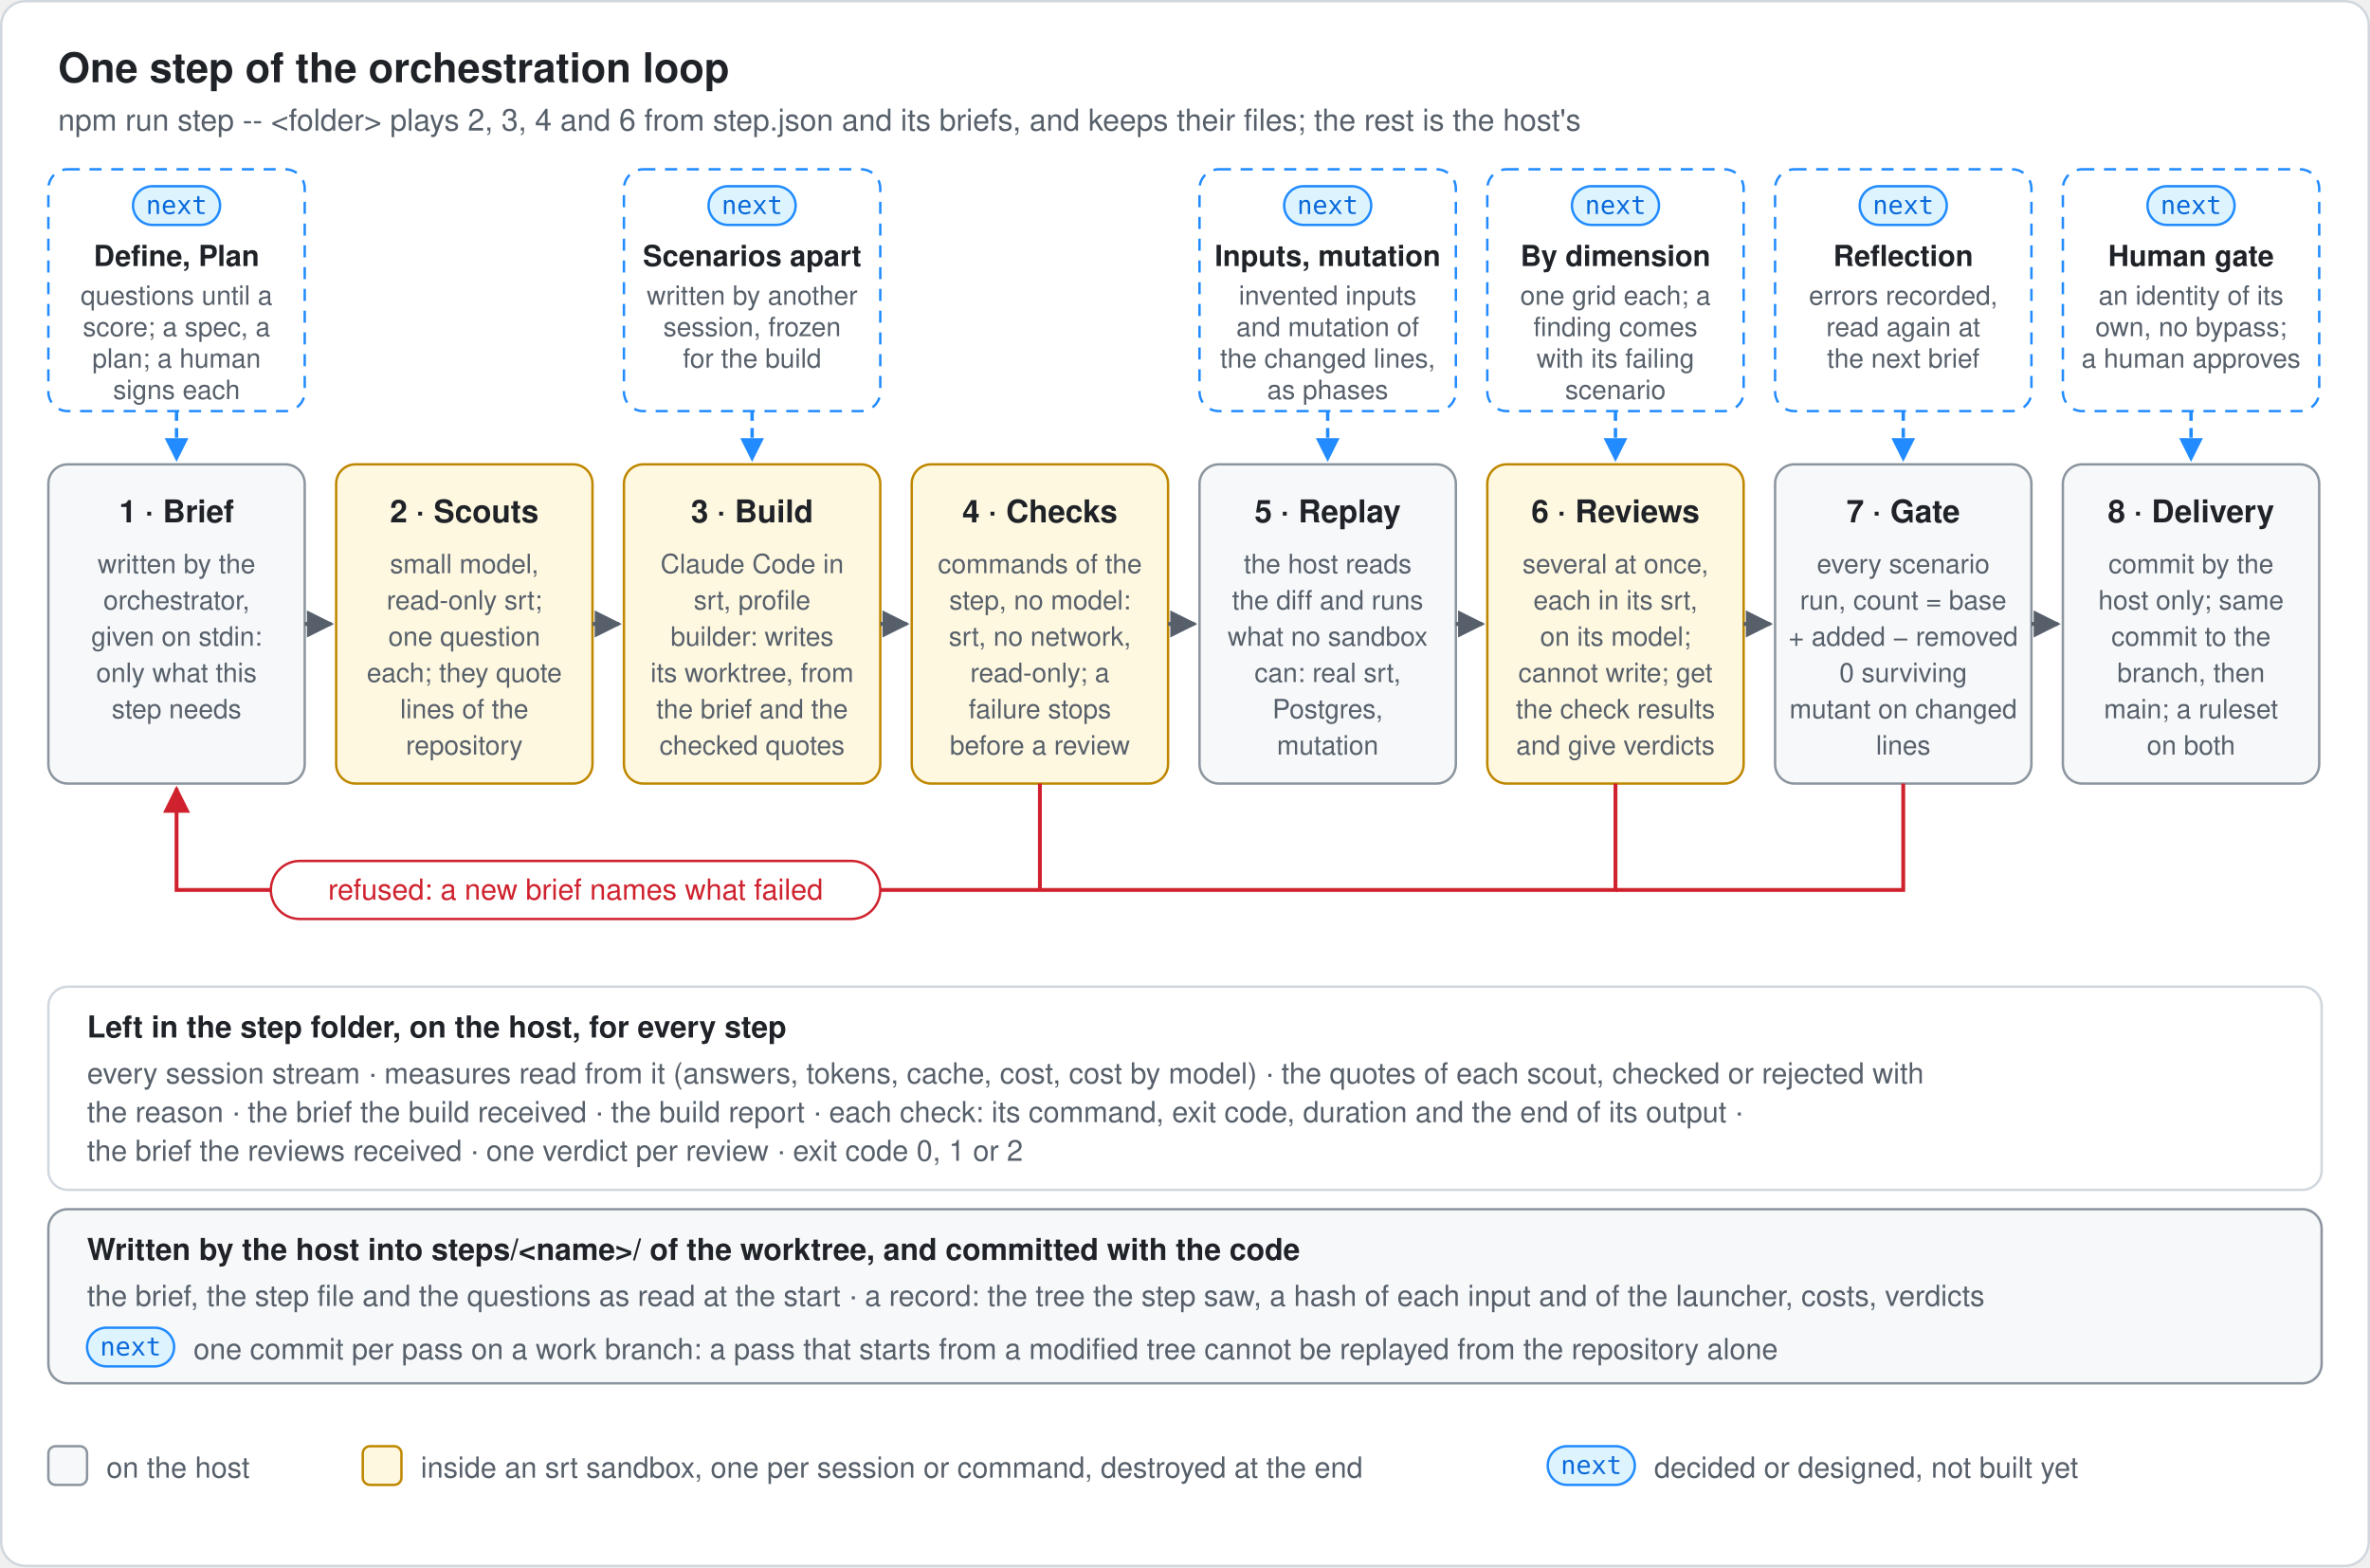
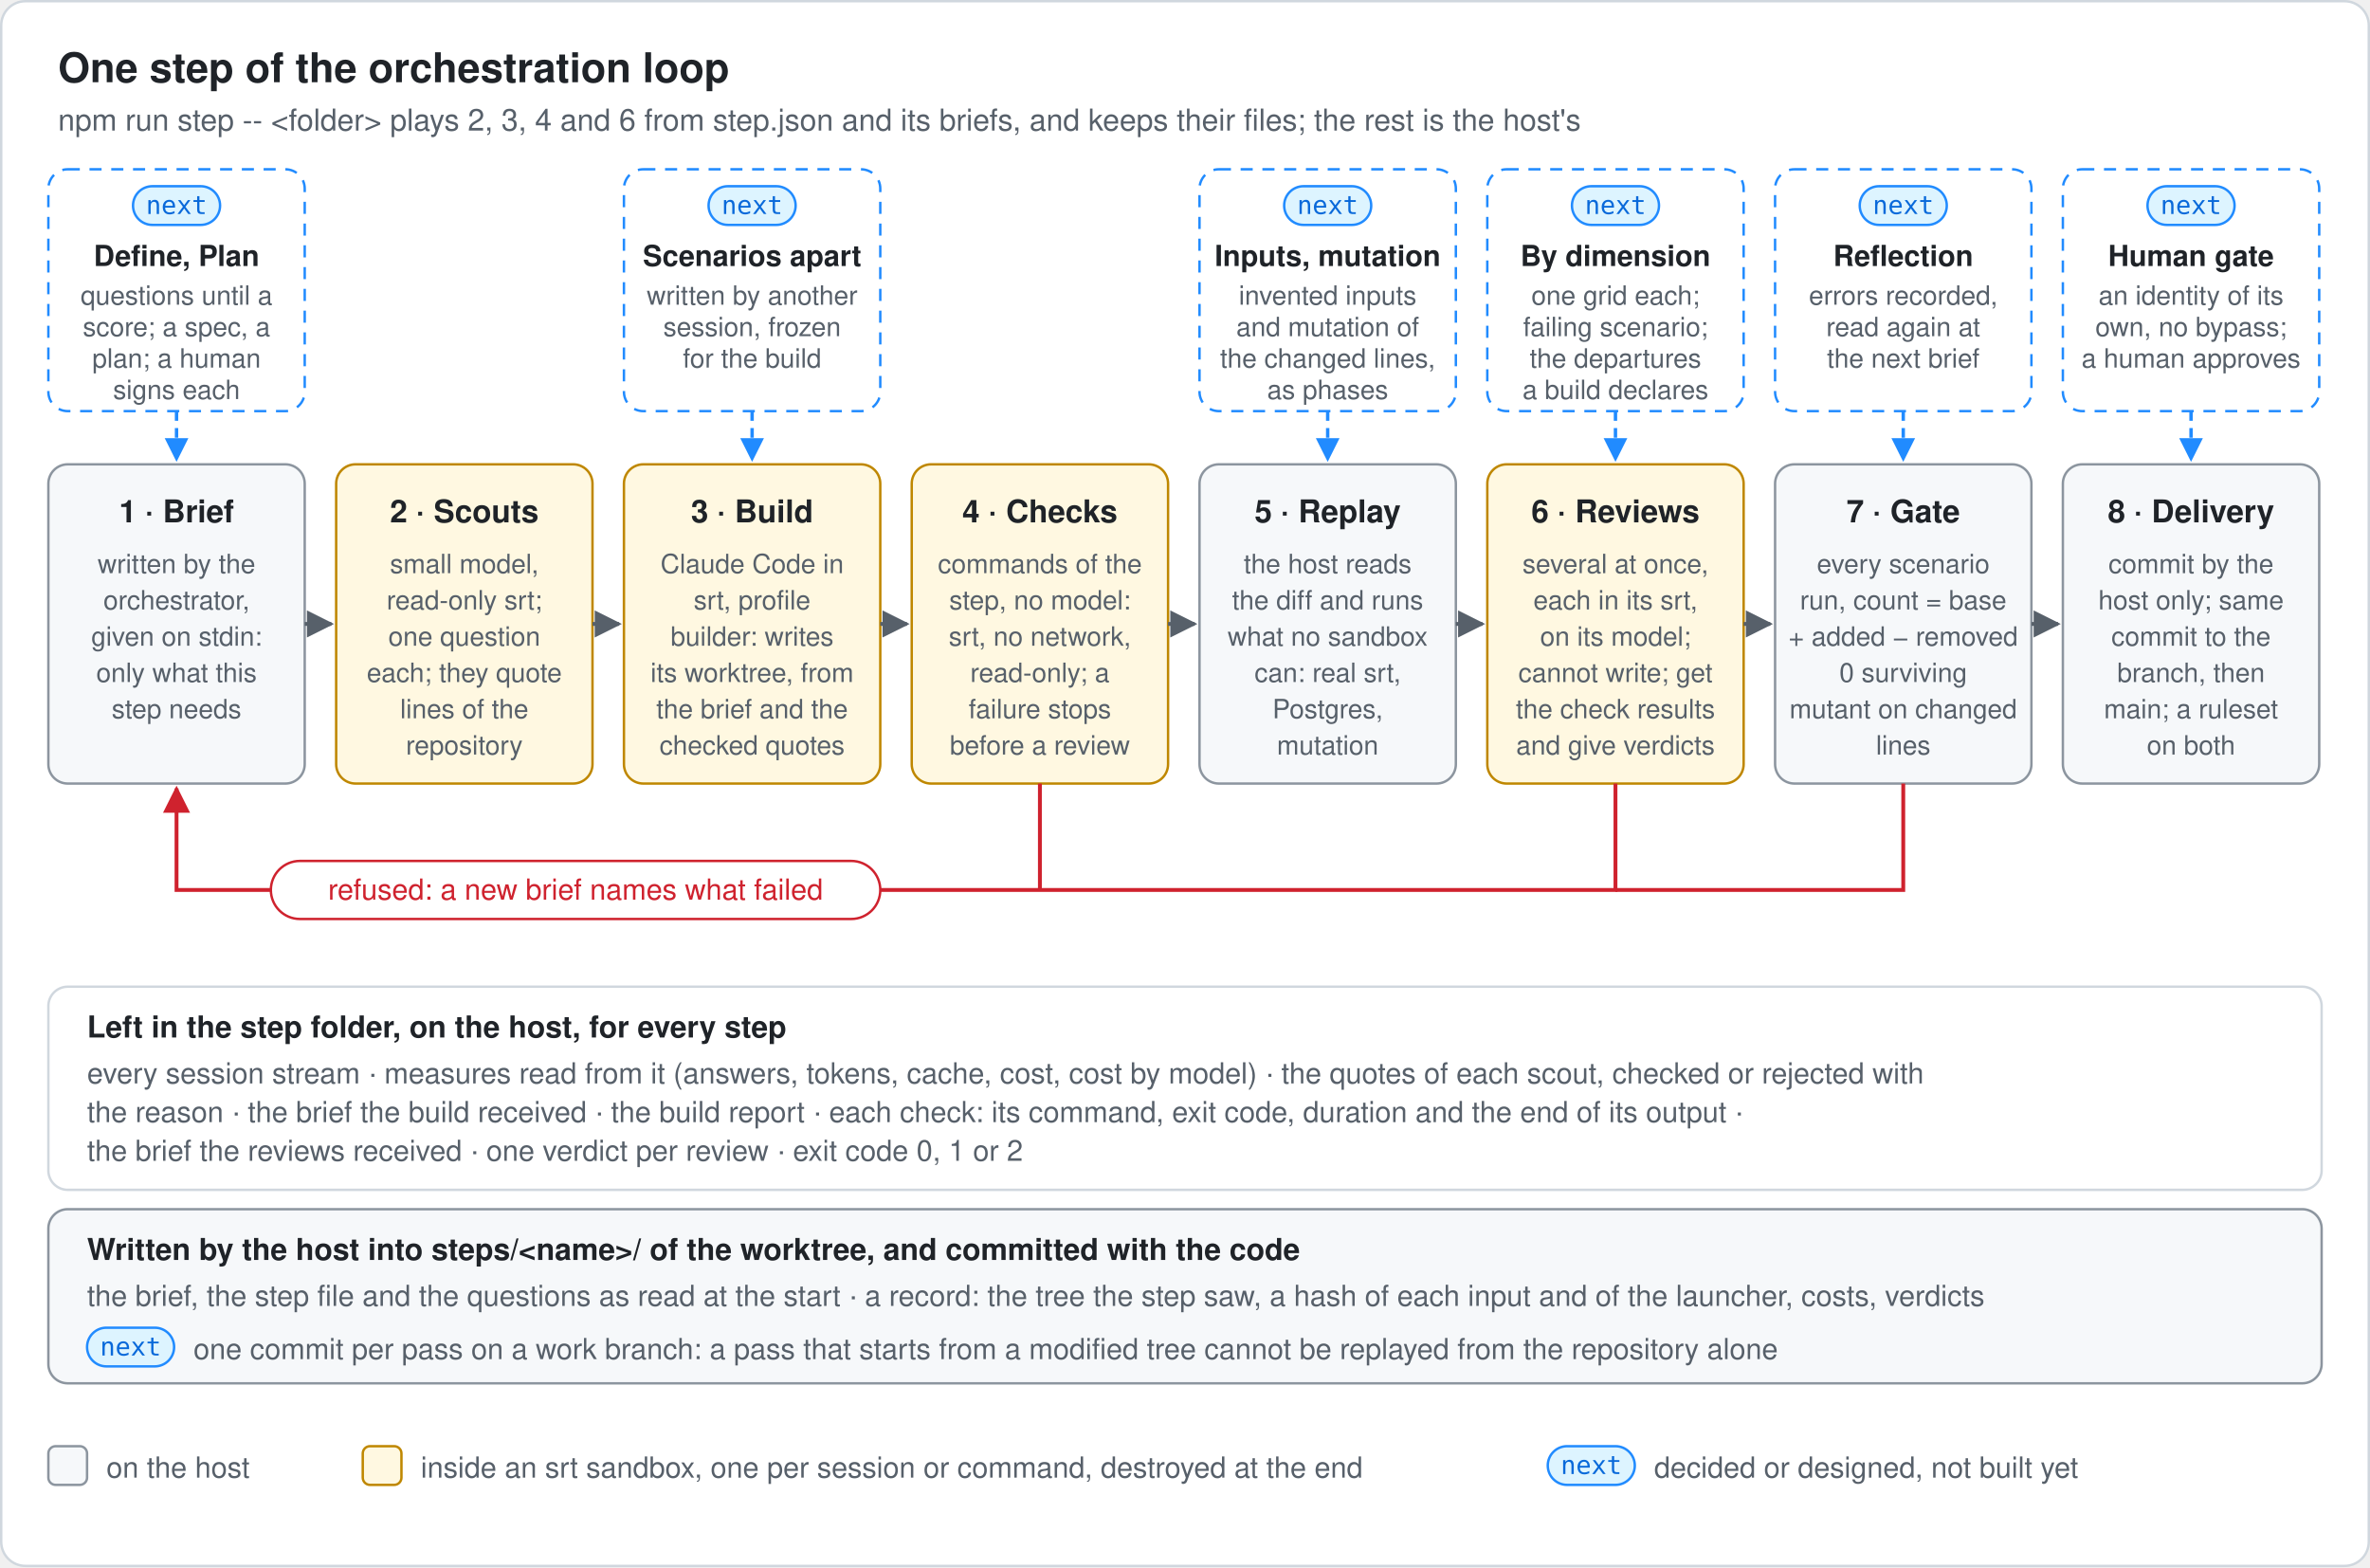
<svg xmlns="http://www.w3.org/2000/svg" viewBox="0 0 980 648" width="980" height="648" role="img" aria-labelledby="t d" font-family="-apple-system, 'Segoe UI', Helvetica, Arial, sans-serif">
  <defs>
    <marker id="a" viewBox="0 0 10 10" refX="9" refY="5" markerWidth="7" markerHeight="7" orient="auto-start-reverse">
      <path d="M0 0L10 5L0 10z" fill="#57606a" />
    </marker>
    <marker id="r" viewBox="0 0 10 10" refX="9" refY="5" markerWidth="7" markerHeight="7" orient="auto-start-reverse">
      <path d="M0 0L10 5L0 10z" fill="#cf222e" />
    </marker>
    <marker id="n" viewBox="0 0 10 10" refX="9" refY="5" markerWidth="7" markerHeight="7" orient="auto-start-reverse">
      <path d="M0 0L10 5L0 10z" fill="#218bff" />
    </marker>
  </defs>
  <rect x="0.5" y="0.5" width="979" height="647" rx="10" fill="#ffffff" stroke="#d0d7de" />
  <text x="24" y="34" font-size="17" font-weight="600" fill="#1f2328">One step of the orchestration loop</text>
  <text x="24" y="54" font-size="12.5" fill="#57606a">npm run step -- &lt;folder&gt; plays 2, 3, 4 and 6 from step.json and its briefs, and keeps their files; the rest is the host's</text>
  <g font-size="11" fill="#57606a">
    <rect x="20" y="70" width="106" height="100" rx="8" fill="#ffffff" stroke="#218bff" stroke-dasharray="5 4" />
    <rect x="55" y="77" width="36" height="16" rx="8" fill="#ddf4ff" stroke="#218bff" />
    <text x="73" y="88.5" text-anchor="middle" font-family="ui-monospace, SFMono-Regular, Menlo, monospace" font-size="10.5" fill="#0969da">next</text>
    <text x="73" y="110" text-anchor="middle" font-weight="600" font-size="12" fill="#1f2328">Define, Plan</text>
    <text x="73" y="126" text-anchor="middle">questions until a</text>
    <text x="73" y="139" text-anchor="middle">score; a spec, a</text>
    <text x="73" y="152" text-anchor="middle">plan; a human</text>
    <text x="73" y="165" text-anchor="middle">signs each</text>
    <rect x="258" y="70" width="106" height="100" rx="8" fill="#ffffff" stroke="#218bff" stroke-dasharray="5 4" />
    <rect x="293" y="77" width="36" height="16" rx="8" fill="#ddf4ff" stroke="#218bff" />
    <text x="311" y="88.5" text-anchor="middle" font-family="ui-monospace, SFMono-Regular, Menlo, monospace" font-size="10.5" fill="#0969da">next</text>
    <text x="311" y="110" text-anchor="middle" font-weight="600" font-size="12" fill="#1f2328">Scenarios apart</text>
    <text x="311" y="126" text-anchor="middle">written by another</text>
    <text x="311" y="139" text-anchor="middle">session, frozen</text>
    <text x="311" y="152" text-anchor="middle">for the build</text>
    <rect x="496" y="70" width="106" height="100" rx="8" fill="#ffffff" stroke="#218bff" stroke-dasharray="5 4" />
    <rect x="531" y="77" width="36" height="16" rx="8" fill="#ddf4ff" stroke="#218bff" />
    <text x="549" y="88.5" text-anchor="middle" font-family="ui-monospace, SFMono-Regular, Menlo, monospace" font-size="10.5" fill="#0969da">next</text>
    <text x="549" y="110" text-anchor="middle" font-weight="600" font-size="12" fill="#1f2328">Inputs, mutation</text>
    <text x="549" y="126" text-anchor="middle">invented inputs</text>
    <text x="549" y="139" text-anchor="middle">and mutation of</text>
    <text x="549" y="152" text-anchor="middle">the changed lines,</text>
    <text x="549" y="165" text-anchor="middle">as phases</text>
    <rect x="615" y="70" width="106" height="100" rx="8" fill="#ffffff" stroke="#218bff" stroke-dasharray="5 4" />
    <rect x="650" y="77" width="36" height="16" rx="8" fill="#ddf4ff" stroke="#218bff" />
    <text x="668" y="88.5" text-anchor="middle" font-family="ui-monospace, SFMono-Regular, Menlo, monospace" font-size="10.5" fill="#0969da">next</text>
    <text x="668" y="110" text-anchor="middle" font-weight="600" font-size="12" fill="#1f2328">By dimension</text>
-     <text x="668" y="126" text-anchor="middle">one grid each; a</text>
-     <text x="668" y="139" text-anchor="middle">finding comes</text>
-     <text x="668" y="152" text-anchor="middle">with its failing</text>
-     <text x="668" y="165" text-anchor="middle">scenario</text>
+     <text x="668" y="126" text-anchor="middle">one grid each;</text>
+     <text x="668" y="139" text-anchor="middle">failing scenario;</text>
+     <text x="668" y="152" text-anchor="middle">the departures</text>
+     <text x="668" y="165" text-anchor="middle">a build declares</text>
    <rect x="734" y="70" width="106" height="100" rx="8" fill="#ffffff" stroke="#218bff" stroke-dasharray="5 4" />
    <rect x="769" y="77" width="36" height="16" rx="8" fill="#ddf4ff" stroke="#218bff" />
    <text x="787" y="88.5" text-anchor="middle" font-family="ui-monospace, SFMono-Regular, Menlo, monospace" font-size="10.5" fill="#0969da">next</text>
    <text x="787" y="110" text-anchor="middle" font-weight="600" font-size="12" fill="#1f2328">Reflection</text>
    <text x="787" y="126" text-anchor="middle">errors recorded,</text>
    <text x="787" y="139" text-anchor="middle">read again at</text>
    <text x="787" y="152" text-anchor="middle">the next brief</text>
    <rect x="853" y="70" width="106" height="100" rx="8" fill="#ffffff" stroke="#218bff" stroke-dasharray="5 4" />
    <rect x="888" y="77" width="36" height="16" rx="8" fill="#ddf4ff" stroke="#218bff" />
    <text x="906" y="88.5" text-anchor="middle" font-family="ui-monospace, SFMono-Regular, Menlo, monospace" font-size="10.5" fill="#0969da">next</text>
    <text x="906" y="110" text-anchor="middle" font-weight="600" font-size="12" fill="#1f2328">Human gate</text>
    <text x="906" y="126" text-anchor="middle">an identity of its</text>
    <text x="906" y="139" text-anchor="middle">own, no bypass;</text>
    <text x="906" y="152" text-anchor="middle">a human approves</text>
  </g>
  <g stroke="#218bff" stroke-width="1.4" stroke-dasharray="4 3" fill="none" marker-end="url(#n)">
    <path d="M73 170V190" />
    <path d="M311 170V190" />
    <path d="M549 170V190" />
    <path d="M668 170V190" />
    <path d="M787 170V190" />
    <path d="M906 170V190" />
  </g>
  <g font-size="11" fill="#1f2328">
    <rect x="20" y="192" width="106" height="132" rx="8" fill="#f6f8fa" stroke="#8c959f" />
    <text x="73" y="216" text-anchor="middle" font-weight="600" font-size="13">1 · Brief</text>
    <text x="73" y="237" text-anchor="middle" fill="#57606a">written by the</text>
    <text x="73" y="252" text-anchor="middle" fill="#57606a">orchestrator,</text>
    <text x="73" y="267" text-anchor="middle" fill="#57606a">given on stdin:</text>
    <text x="73" y="282" text-anchor="middle" fill="#57606a">only what this</text>
    <text x="73" y="297" text-anchor="middle" fill="#57606a">step needs</text>
    <rect x="139" y="192" width="106" height="132" rx="8" fill="#fff8e1" stroke="#bf8700" />
    <text x="192" y="216" text-anchor="middle" font-weight="600" font-size="13">2 · Scouts</text>
    <text x="192" y="237" text-anchor="middle" fill="#57606a">small model,</text>
    <text x="192" y="252" text-anchor="middle" fill="#57606a">read-only srt;</text>
    <text x="192" y="267" text-anchor="middle" fill="#57606a">one question</text>
    <text x="192" y="282" text-anchor="middle" fill="#57606a">each; they quote</text>
    <text x="192" y="297" text-anchor="middle" fill="#57606a">lines of the</text>
    <text x="192" y="312" text-anchor="middle" fill="#57606a">repository</text>
    <rect x="258" y="192" width="106" height="132" rx="8" fill="#fff8e1" stroke="#bf8700" />
    <text x="311" y="216" text-anchor="middle" font-weight="600" font-size="13">3 · Build</text>
    <text x="311" y="237" text-anchor="middle" fill="#57606a">Claude Code in</text>
    <text x="311" y="252" text-anchor="middle" fill="#57606a">srt, profile</text>
    <text x="311" y="267" text-anchor="middle" fill="#57606a">builder: writes</text>
    <text x="311" y="282" text-anchor="middle" fill="#57606a">its worktree, from</text>
    <text x="311" y="297" text-anchor="middle" fill="#57606a">the brief and the</text>
    <text x="311" y="312" text-anchor="middle" fill="#57606a">checked quotes</text>
    <rect x="377" y="192" width="106" height="132" rx="8" fill="#fff8e1" stroke="#bf8700" />
    <text x="430" y="216" text-anchor="middle" font-weight="600" font-size="13">4 · Checks</text>
    <text x="430" y="237" text-anchor="middle" fill="#57606a">commands of the</text>
    <text x="430" y="252" text-anchor="middle" fill="#57606a">step, no model:</text>
    <text x="430" y="267" text-anchor="middle" fill="#57606a">srt, no network,</text>
    <text x="430" y="282" text-anchor="middle" fill="#57606a">read-only; a</text>
    <text x="430" y="297" text-anchor="middle" fill="#57606a">failure stops</text>
    <text x="430" y="312" text-anchor="middle" fill="#57606a">before a review</text>
    <rect x="496" y="192" width="106" height="132" rx="8" fill="#f6f8fa" stroke="#8c959f" />
    <text x="549" y="216" text-anchor="middle" font-weight="600" font-size="13">5 · Replay</text>
    <text x="549" y="237" text-anchor="middle" fill="#57606a">the host reads</text>
    <text x="549" y="252" text-anchor="middle" fill="#57606a">the diff and runs</text>
    <text x="549" y="267" text-anchor="middle" fill="#57606a">what no sandbox</text>
    <text x="549" y="282" text-anchor="middle" fill="#57606a">can: real srt,</text>
    <text x="549" y="297" text-anchor="middle" fill="#57606a">Postgres,</text>
    <text x="549" y="312" text-anchor="middle" fill="#57606a">mutation</text>
    <rect x="615" y="192" width="106" height="132" rx="8" fill="#fff8e1" stroke="#bf8700" />
    <text x="668" y="216" text-anchor="middle" font-weight="600" font-size="13">6 · Reviews</text>
    <text x="668" y="237" text-anchor="middle" fill="#57606a">several at once,</text>
    <text x="668" y="252" text-anchor="middle" fill="#57606a">each in its srt,</text>
    <text x="668" y="267" text-anchor="middle" fill="#57606a">on its model;</text>
    <text x="668" y="282" text-anchor="middle" fill="#57606a">cannot write; get</text>
    <text x="668" y="297" text-anchor="middle" fill="#57606a">the check results</text>
    <text x="668" y="312" text-anchor="middle" fill="#57606a">and give verdicts</text>
    <rect x="734" y="192" width="106" height="132" rx="8" fill="#f6f8fa" stroke="#8c959f" />
    <text x="787" y="216" text-anchor="middle" font-weight="600" font-size="13">7 · Gate</text>
    <text x="787" y="237" text-anchor="middle" fill="#57606a">every scenario</text>
    <text x="787" y="252" text-anchor="middle" fill="#57606a">run, count = base</text>
    <text x="787" y="267" text-anchor="middle" fill="#57606a">+ added − removed</text>
    <text x="787" y="282" text-anchor="middle" fill="#57606a">0 surviving</text>
    <text x="787" y="297" text-anchor="middle" fill="#57606a">mutant on changed</text>
    <text x="787" y="312" text-anchor="middle" fill="#57606a">lines</text>
    <rect x="853" y="192" width="106" height="132" rx="8" fill="#f6f8fa" stroke="#8c959f" />
    <text x="906" y="216" text-anchor="middle" font-weight="600" font-size="13">8 · Delivery</text>
    <text x="906" y="237" text-anchor="middle" fill="#57606a">commit by the</text>
    <text x="906" y="252" text-anchor="middle" fill="#57606a">host only; same</text>
    <text x="906" y="267" text-anchor="middle" fill="#57606a">commit to the</text>
    <text x="906" y="282" text-anchor="middle" fill="#57606a">branch, then</text>
    <text x="906" y="297" text-anchor="middle" fill="#57606a">main; a ruleset</text>
    <text x="906" y="312" text-anchor="middle" fill="#57606a">on both</text>
  </g>
  <g stroke="#57606a" stroke-width="1.6" fill="none" marker-end="url(#a)">
    <path d="M126 258H137" />
    <path d="M245 258H256" />
    <path d="M364 258H375" />
    <path d="M483 258H494" />
    <path d="M602 258H613" />
    <path d="M721 258H732" />
    <path d="M840 258H851" />
  </g>
  <g stroke="#cf222e" stroke-width="1.6" fill="none">
    <path d="M668 324V368H73V326" marker-end="url(#r)" />
    <path d="M787 324V368H668" />
    <path d="M430 324V368" />
  </g>
  <rect x="112" y="356" width="252" height="24" rx="12" fill="#ffffff" stroke="#cf222e" />
  <text x="238" y="372" text-anchor="middle" font-size="12" fill="#cf222e">refused: a new brief names what failed</text>
  <rect x="20" y="408" width="940" height="84" rx="8" fill="#ffffff" stroke="#d0d7de" />
  <text x="36" y="429" font-size="12.5" font-weight="600" fill="#1f2328">Left in the step folder, on the host, for every step</text>
  <text x="36" y="448" font-size="12" fill="#57606a">every session stream · measures read from it (answers, tokens, cache, cost, cost by model) · the quotes of each scout, checked or rejected with</text>
  <text x="36" y="464" font-size="12" fill="#57606a">the reason · the brief the build received · the build report · each check: its command, exit code, duration and the end of its output ·</text>
  <text x="36" y="480" font-size="12" fill="#57606a">the brief the reviews received · one verdict per review · exit code 0, 1 or 2</text>
  <rect x="20" y="500" width="940" height="72" rx="8" fill="#f6f8fa" stroke="#8c959f" />
  <text x="36" y="521" font-size="12.5" font-weight="600" fill="#1f2328">Written by the host into steps/&lt;name&gt;/ of the worktree, and committed with the code</text>
  <text x="36" y="540" font-size="12" fill="#57606a">the brief, the step file and the questions as read at the start · a record: the tree the step saw, a hash of each input and of the launcher, costs, verdicts</text>
  <rect x="36" y="549" width="36" height="16" rx="8" fill="#ddf4ff" stroke="#218bff" />
  <text x="54" y="560.5" text-anchor="middle" font-family="ui-monospace, SFMono-Regular, Menlo, monospace" font-size="10.5" fill="#0969da">next</text>
  <text x="80" y="562" font-size="12" fill="#57606a">one commit per pass on a work branch: a pass that starts from a modified tree cannot be replayed from the repository alone</text>
  <rect x="20" y="598" width="16" height="16" rx="3" fill="#f6f8fa" stroke="#8c959f" />
  <text x="44" y="611" font-size="12" fill="#57606a">on the host</text>
  <rect x="150" y="598" width="16" height="16" rx="3" fill="#fff8e1" stroke="#bf8700" />
  <text x="174" y="611" font-size="12" fill="#57606a">inside an srt sandbox, one per session or command, destroyed at the end</text>
  <rect x="640" y="598" width="36" height="16" rx="8" fill="#ddf4ff" stroke="#218bff" />
  <text x="658" y="609.5" text-anchor="middle" font-family="ui-monospace, SFMono-Regular, Menlo, monospace" font-size="10.5" fill="#0969da">next</text>
  <text x="684" y="611" font-size="12" fill="#57606a">decided or designed, not built yet</text>
</svg>
